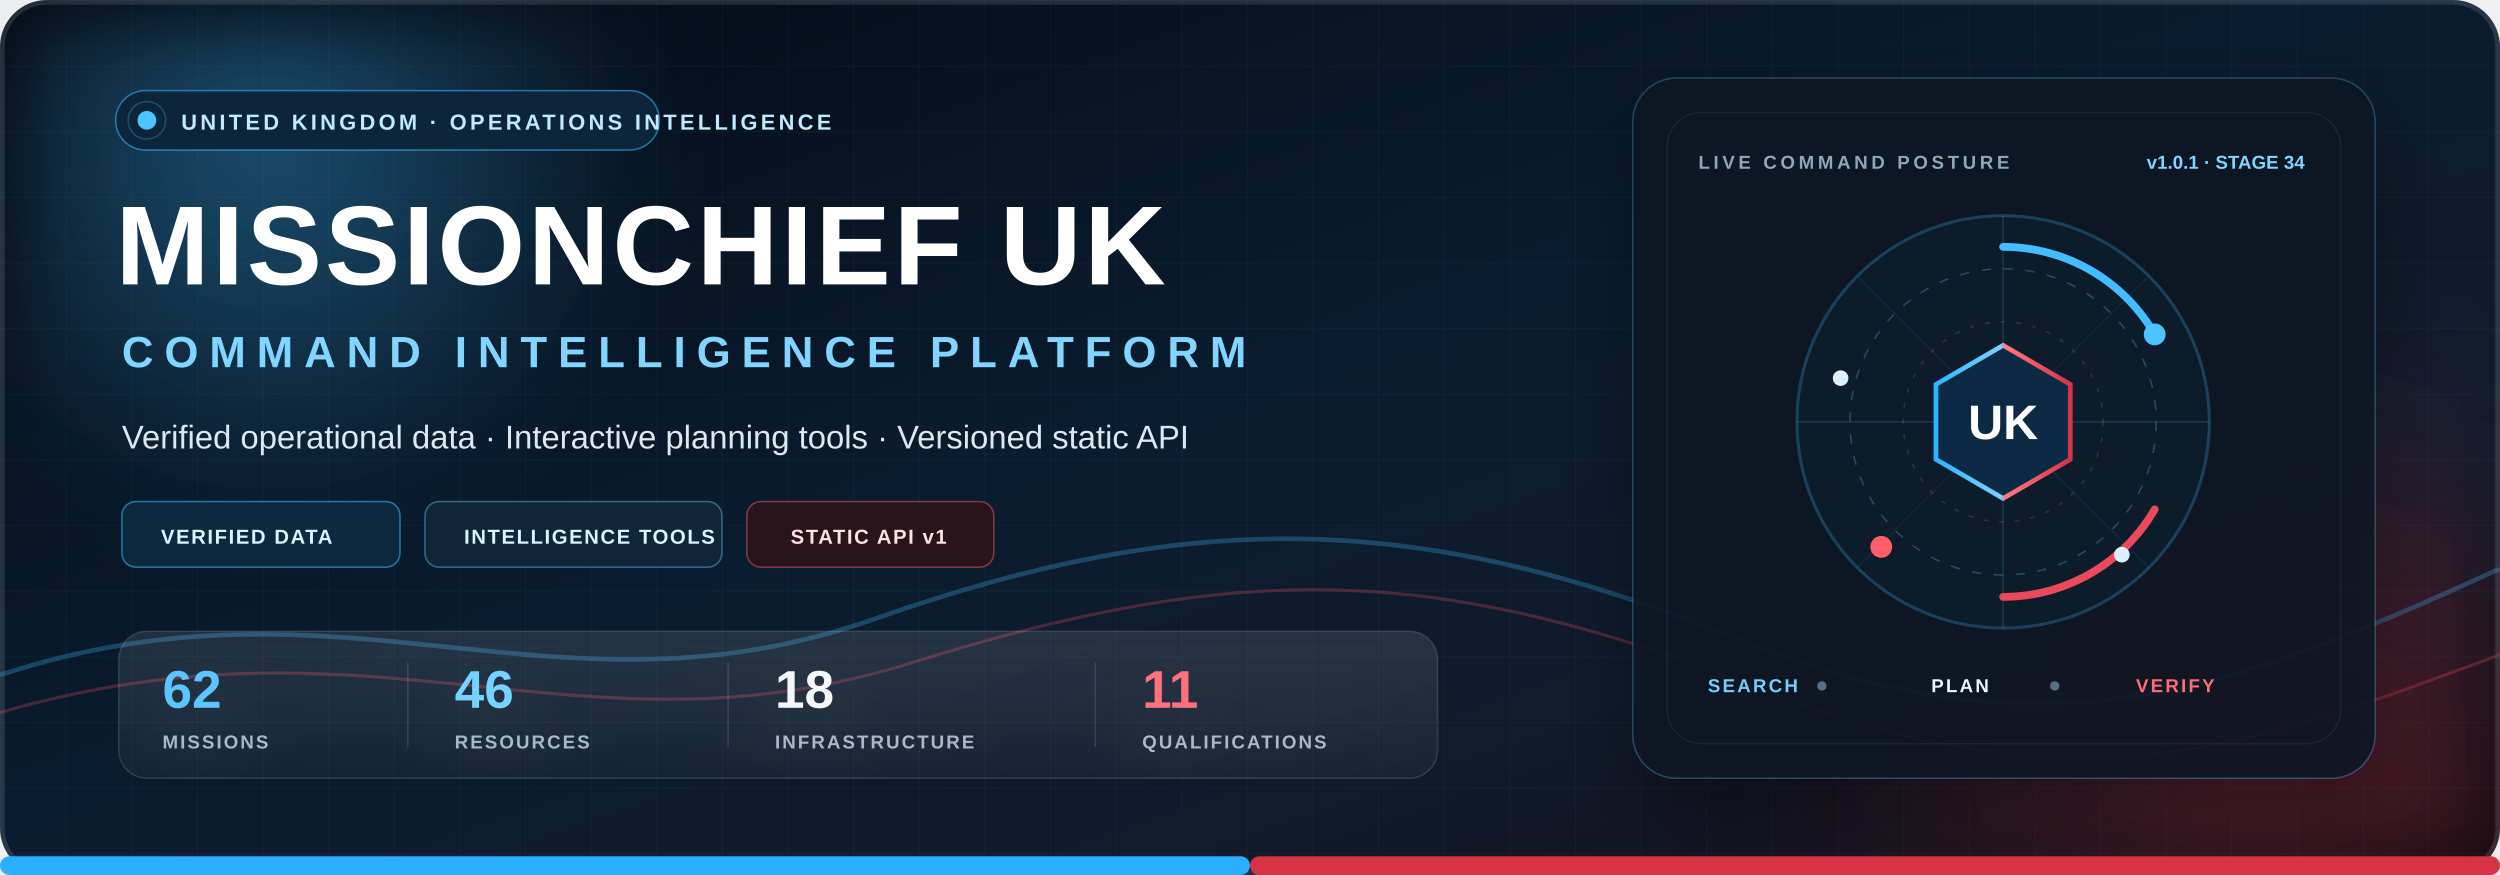
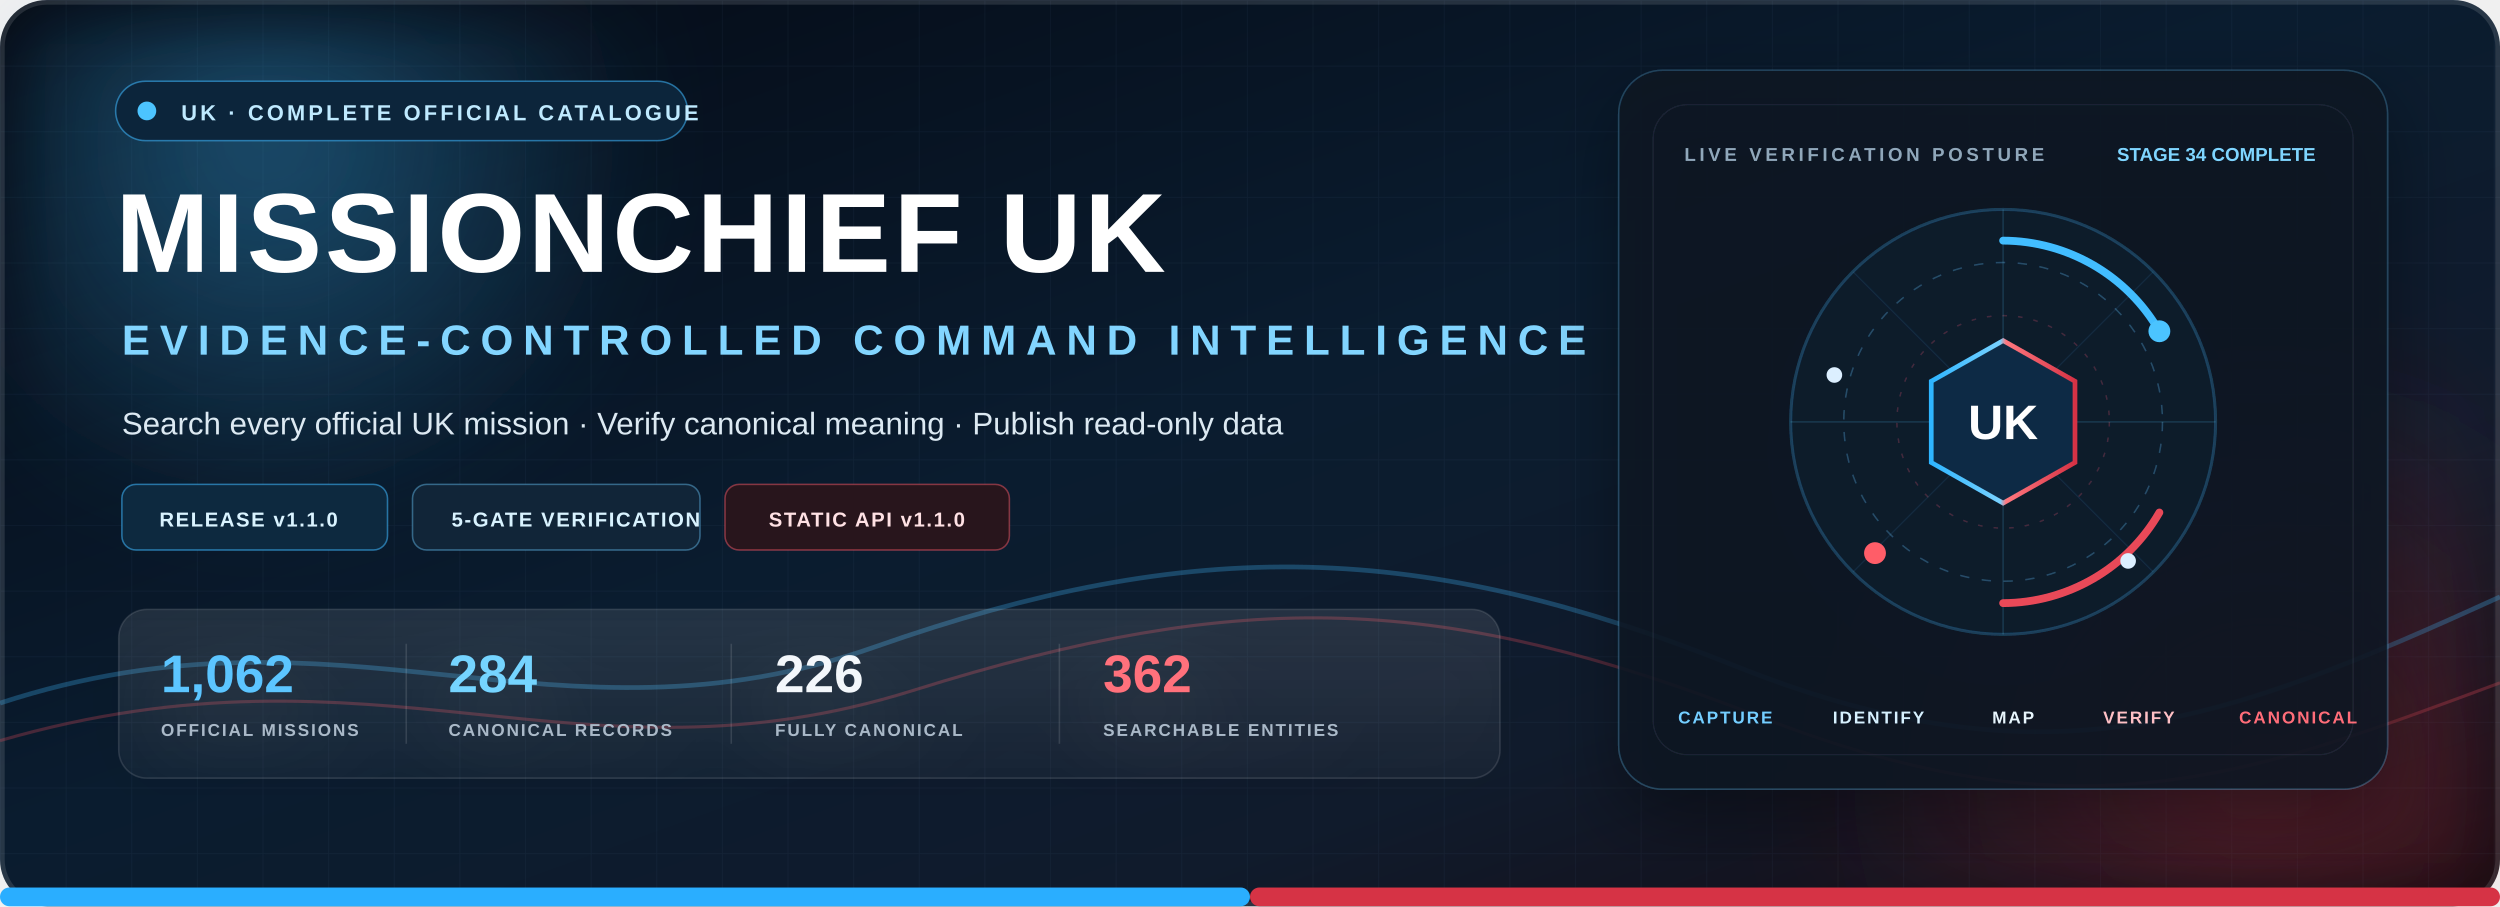
- <svg xmlns="http://www.w3.org/2000/svg" width="1600" height="560" viewBox="0 0 1600 560" role="img" aria-labelledby="title desc">
+ <svg xmlns="http://www.w3.org/2000/svg" width="1600" height="580" viewBox="0 0 1600 580" role="img" aria-labelledby="title desc">
  <defs>
    <linearGradient id="bg" x1="0" y1="0" x2="1" y2="1">
      <stop offset="0" stop-color="#040913" />
      <stop offset="0.46" stop-color="#0a1c2f" />
      <stop offset="0.72" stop-color="#101b2c" />
      <stop offset="1" stop-color="#17090f" />
    </linearGradient>
    <linearGradient id="edge" x1="0" y1="0" x2="1" y2="0">
      <stop offset="0" stop-color="#2eb5ff" />
      <stop offset="0.48" stop-color="#78d2ff" />
      <stop offset="0.52" stop-color="#ff777f" />
      <stop offset="1" stop-color="#d63345" />
    </linearGradient>
    <linearGradient id="glass" x1="0" y1="0" x2="0" y2="1">
      <stop offset="0" stop-color="#ffffff" stop-opacity="0.10" />
      <stop offset="1" stop-color="#ffffff" stop-opacity="0.025" />
    </linearGradient>
    <radialGradient id="blueGlow">
      <stop offset="0" stop-color="#3cbcff" stop-opacity="0.38" />
      <stop offset="1" stop-color="#3cbcff" stop-opacity="0" />
    </radialGradient>
    <radialGradient id="redGlow">
      <stop offset="0" stop-color="#ee4051" stop-opacity="0.30" />
      <stop offset="1" stop-color="#ee4051" stop-opacity="0" />
    </radialGradient>
    <pattern id="grid" width="42" height="42" patternUnits="userSpaceOnUse">
      <path d="M42 0H0V42" fill="none" stroke="#a8dcff" stroke-opacity="0.045" />
    </pattern>
    <filter id="blur">
      <feGaussianBlur stdDeviation="34" />
    </filter>
    <filter id="shadow">
      <feDropShadow dx="0" dy="18" stdDeviation="24" flood-color="#000" flood-opacity="0.42" />
    </filter>
  </defs>
-   <rect width="1600" height="560" rx="30" fill="url(#bg)" />
-   <rect width="1600" height="560" rx="30" fill="url(#grid)" />
+   <rect width="1600" height="580" rx="30" fill="url(#bg)" />
+   <rect width="1600" height="580" rx="30" fill="url(#grid)" />
  <circle cx="170" cy="90" r="250" fill="url(#blueGlow)" filter="url(#blur)" />
-   <circle cx="1450" cy="490" r="300" fill="url(#redGlow)" filter="url(#blur)" />
-   <rect x="1.5" y="1.5" width="1597" height="557" rx="28.5" fill="none" stroke="#ffffff" stroke-opacity="0.12" stroke-width="3" />
+   <circle cx="1450" cy="500" r="300" fill="url(#redGlow)" filter="url(#blur)" />
+   <rect x="1.5" y="1.5" width="1597" height="577" rx="28.5" fill="none" stroke="#ffffff" stroke-opacity="0.12" stroke-width="3" />
  <g opacity="0.28">
-     <path d="M0 432C220 360 355 468 560 396S910 328 1110 408s314 36 490-44" fill="none" stroke="#3fbaff" stroke-width="3" />
-     <path d="M0 456c242-70 370 35 584-32s340-62 543 17 309 39 473-22" fill="none" stroke="#e94a58" stroke-width="2" />
+     <path d="M0 450C220 378 355 486 560 414S910 346 1110 426s314 36 490-44" fill="none" stroke="#3fbaff" stroke-width="3" />
+     <path d="M0 474c242-70 370 35 584-32s340-62 543 17 309 39 473-22" fill="none" stroke="#e94a58" stroke-width="2" />
  </g>
-   <g transform="translate(74 58)">
-     <rect width="348" height="38" rx="19" fill="#0c253b" stroke="#3eb8ff" stroke-opacity="0.55" />
+   <g transform="translate(74 52)">
+     <rect width="366" height="38" rx="19" fill="#0c253b" stroke="#3eb8ff" stroke-opacity="0.55" />
    <circle cx="20" cy="19" r="6" fill="#4cc4ff" />
-     <circle cx="20" cy="19" r="12" fill="none" stroke="#4cc4ff" stroke-opacity="0.26" />
-     <text x="42" y="25" fill="#bfeaff" font-family="Segoe UI,Arial,sans-serif" font-size="14" font-weight="800" letter-spacing="2.1">UNITED KINGDOM · OPERATIONS INTELLIGENCE</text>
+     <text x="42" y="25" fill="#bfeaff" font-family="Segoe UI,Arial,sans-serif" font-size="14" font-weight="800" letter-spacing="2">UK · COMPLETE OFFICIAL CATALOGUE</text>
  </g>
-   <text x="74" y="182" fill="#ffffff" font-family="Segoe UI,Arial,sans-serif" font-size="72" font-weight="900" letter-spacing="2">MISSIONCHIEF UK</text>
-   <text x="78" y="235" fill="#82d5ff" font-family="Segoe UI,Arial,sans-serif" font-size="28" font-weight="750" letter-spacing="7">COMMAND INTELLIGENCE PLATFORM</text>
-   <text x="78" y="287" fill="#dce9f2" font-family="Segoe UI,Arial,sans-serif" font-size="21">Verified operational data · Interactive planning tools · Versioned static API</text>
-   <g transform="translate(78 321)" font-family="Segoe UI,Arial,sans-serif" font-size="13" font-weight="800" letter-spacing="1">
-     <rect width="178" height="42" rx="9" fill="#0d293f" stroke="#3eb8ff" stroke-opacity="0.55" />
-     <text x="25" y="27" fill="#d9f3ff">VERIFIED DATA</text>
-     <rect x="194" width="190" height="42" rx="9" fill="#112538" stroke="#6bcaff" stroke-opacity="0.42" />
-     <text x="219" y="27" fill="#d9f3ff">INTELLIGENCE TOOLS</text>
-     <rect x="400" width="158" height="42" rx="9" fill="#28151c" stroke="#e95360" stroke-opacity="0.52" />
-     <text x="428" y="27" fill="#ffe1e4">STATIC API v1</text>
+   <text x="74" y="174" fill="#ffffff" font-family="Segoe UI,Arial,sans-serif" font-size="72" font-weight="900" letter-spacing="2">MISSIONCHIEF UK</text>
+   <text x="78" y="227" fill="#82d5ff" font-family="Segoe UI,Arial,sans-serif" font-size="27" font-weight="750" letter-spacing="6.3">EVIDENCE-CONTROLLED COMMAND INTELLIGENCE</text>
+   <text x="78" y="278" fill="#dce9f2" font-family="Segoe UI,Arial,sans-serif" font-size="20">Search every official UK mission · Verify canonical meaning · Publish read-only data</text>
+   <g transform="translate(78 310)" font-family="Segoe UI,Arial,sans-serif" font-size="13" font-weight="800" letter-spacing="1">
+     <rect width="170" height="42" rx="9" fill="#0d293f" stroke="#3eb8ff" stroke-opacity="0.55" />
+     <text x="24" y="27" fill="#d9f3ff">RELEASE v1.1.0</text>
+     <rect x="186" width="184" height="42" rx="9" fill="#112538" stroke="#6bcaff" stroke-opacity="0.42" />
+     <text x="211" y="27" fill="#d9f3ff">5-GATE VERIFICATION</text>
+     <rect x="386" width="182" height="42" rx="9" fill="#28151c" stroke="#e95360" stroke-opacity="0.52" />
+     <text x="414" y="27" fill="#ffe1e4">STATIC API v1.1.0</text>
  </g>
-   <g transform="translate(76 404)" filter="url(#shadow)" font-family="Segoe UI,Arial,sans-serif">
-     <rect width="844" height="94" rx="18" fill="url(#glass)" stroke="#ffffff" stroke-opacity="0.12" />
-     <g transform="translate(28 18)">
-       <text x="0" y="31" fill="#5bc5ff" font-size="34" font-weight="900">62</text>
-       <text x="0" y="57" fill="#aab9c8" font-size="12" font-weight="700" letter-spacing="1.3">MISSIONS</text>
+   <g transform="translate(76 390)" filter="url(#shadow)" font-family="Segoe UI,Arial,sans-serif">
+     <rect width="884" height="108" rx="18" fill="url(#glass)" stroke="#ffffff" stroke-opacity="0.12" />
+     <g transform="translate(27 22)">
+       <text x="0" y="31" fill="#5bc5ff" font-size="34" font-weight="900">1,062</text>
+       <text x="0" y="59" fill="#aab9c8" font-size="11" font-weight="700" letter-spacing="1.2">OFFICIAL MISSIONS</text>
    </g>
-     <line x1="185" y1="20" x2="185" y2="74" stroke="#ffffff" stroke-opacity="0.12" />
-     <g transform="translate(215 18)">
-       <text x="0" y="31" fill="#75d4ff" font-size="34" font-weight="900">46</text>
-       <text x="0" y="57" fill="#aab9c8" font-size="12" font-weight="700" letter-spacing="1.3">RESOURCES</text>
+     <line x1="184" y1="22" x2="184" y2="86" stroke="#ffffff" stroke-opacity="0.12" />
+     <g transform="translate(211 22)">
+       <text x="0" y="31" fill="#75d4ff" font-size="34" font-weight="900">284</text>
+       <text x="0" y="59" fill="#aab9c8" font-size="11" font-weight="700" letter-spacing="1.2">CANONICAL RECORDS</text>
    </g>
-     <line x1="390" y1="20" x2="390" y2="74" stroke="#ffffff" stroke-opacity="0.12" />
-     <g transform="translate(420 18)">
-       <text x="0" y="31" fill="#f3f7fb" font-size="34" font-weight="900">18</text>
-       <text x="0" y="57" fill="#aab9c8" font-size="12" font-weight="700" letter-spacing="1.3">INFRASTRUCTURE</text>
+     <line x1="392" y1="22" x2="392" y2="86" stroke="#ffffff" stroke-opacity="0.12" />
+     <g transform="translate(420 22)">
+       <text x="0" y="31" fill="#f3f7fb" font-size="34" font-weight="900">226</text>
+       <text x="0" y="59" fill="#aab9c8" font-size="11" font-weight="700" letter-spacing="1.2">FULLY CANONICAL</text>
    </g>
-     <line x1="625" y1="20" x2="625" y2="74" stroke="#ffffff" stroke-opacity="0.12" />
-     <g transform="translate(655 18)">
-       <text x="0" y="31" fill="#ff717b" font-size="34" font-weight="900">11</text>
-       <text x="0" y="57" fill="#aab9c8" font-size="12" font-weight="700" letter-spacing="1.3">QUALIFICATIONS</text>
+     <line x1="602" y1="22" x2="602" y2="86" stroke="#ffffff" stroke-opacity="0.12" />
+     <g transform="translate(630 22)">
+       <text x="0" y="31" fill="#ff717b" font-size="34" font-weight="900">362</text>
+       <text x="0" y="59" fill="#aab9c8" font-size="11" font-weight="700" letter-spacing="1.2">SEARCHABLE ENTITIES</text>
    </g>
  </g>
-   <g transform="translate(1045 50)" filter="url(#shadow)">
-     <rect width="475" height="448" rx="28" fill="#071421" fill-opacity="0.88" stroke="#73cfff" stroke-opacity="0.24" />
-     <rect x="22" y="22" width="431" height="404" rx="22" fill="none" stroke="#ffffff" stroke-opacity="0.08" />
-     <text x="42" y="58" fill="#90a7ba" font-family="Segoe UI,Arial,sans-serif" font-size="12" font-weight="800" letter-spacing="2.3">LIVE COMMAND POSTURE</text>
-     <text x="430" y="58" text-anchor="end" fill="#7fd5ff" font-family="Segoe UI,Arial,sans-serif" font-size="12" font-weight="800">v1.0.1 · STAGE 34</text>
-     <g transform="translate(237 220)">
-       <circle r="132" fill="#0a1b2c" stroke="#50bfff" stroke-opacity="0.24" stroke-width="2" />
-       <circle r="98" fill="none" stroke="#74ceff" stroke-opacity="0.28" stroke-dasharray="6 8" />
-       <circle r="64" fill="none" stroke="#e85864" stroke-opacity="0.26" stroke-dasharray="3 7" />
-       <path d="M-132 0H132M0-132V132" stroke="#75ceff" stroke-opacity="0.16" />
-       <path d="M-93-93 93 93M93-93-93 93" stroke="#75ceff" stroke-opacity="0.08" />
-       <path d="M0-112A112 112 0 0 1 97-56" fill="none" stroke="#42bdff" stroke-width="5" stroke-linecap="round" />
-       <path d="M97 56A112 112 0 0 1 0 112" fill="none" stroke="#e94a58" stroke-width="5" stroke-linecap="round" />
-       <path d="M0-49 43-24v48L0 49-43 24v-48Z" fill="#102c45" stroke="url(#edge)" stroke-width="3" />
+   <g transform="translate(1036 45)" filter="url(#shadow)">
+     <rect width="492" height="460" rx="28" fill="#071421" fill-opacity="0.88" stroke="#73cfff" stroke-opacity="0.24" />
+     <rect x="22" y="22" width="448" height="416" rx="22" fill="none" stroke="#ffffff" stroke-opacity="0.08" />
+     <text x="42" y="58" fill="#90a7ba" font-family="Segoe UI,Arial,sans-serif" font-size="12" font-weight="800" letter-spacing="2.3">LIVE VERIFICATION POSTURE</text>
+     <text x="446" y="58" text-anchor="end" fill="#7fd5ff" font-family="Segoe UI,Arial,sans-serif" font-size="12" font-weight="800">STAGE 34 COMPLETE</text>
+     <g transform="translate(246 225)">
+       <circle r="136" fill="#0a1b2c" stroke="#50bfff" stroke-opacity="0.24" stroke-width="2" />
+       <circle r="102" fill="none" stroke="#74ceff" stroke-opacity="0.28" stroke-dasharray="6 8" />
+       <circle r="68" fill="none" stroke="#e85864" stroke-opacity="0.26" stroke-dasharray="3 7" />
+       <path d="M-136 0H136M0-136V136" stroke="#75ceff" stroke-opacity="0.16" />
+       <path d="M-96-96 96 96M96-96-96 96" stroke="#75ceff" stroke-opacity="0.08" />
+       <path d="M0-116A116 116 0 0 1 100-58" fill="none" stroke="#42bdff" stroke-width="5" stroke-linecap="round" />
+       <path d="M100 58A116 116 0 0 1 0 116" fill="none" stroke="#e94a58" stroke-width="5" stroke-linecap="round" />
+       <path d="M0-52 46-26v52L0 52-46 26v-52Z" fill="#102c45" stroke="url(#edge)" stroke-width="3" />
      <text x="0" y="11" text-anchor="middle" fill="#fff" font-family="Segoe UI,Arial,sans-serif" font-size="31" font-weight="900">UK</text>
-       <circle cx="97" cy="-56" r="7" fill="#4cc4ff" />
-       <circle cx="-78" cy="80" r="7" fill="#ff5d68" />
-       <circle cx="-104" cy="-28" r="5" fill="#dcefff" />
-       <circle cx="76" cy="85" r="5" fill="#dcefff" />
+       <circle cx="100" cy="-58" r="7" fill="#4cc4ff" />
+       <circle cx="-82" cy="84" r="7" fill="#ff5d68" />
+       <circle cx="-108" cy="-30" r="5" fill="#dcefff" />
+       <circle cx="80" cy="89" r="5" fill="#dcefff" />
    </g>
-     <g font-family="Segoe UI,Arial,sans-serif" font-size="12" font-weight="800" letter-spacing="1.4">
-       <text x="48" y="393" fill="#74ceff">SEARCH</text>
-       <text x="191" y="393" fill="#e8f5fc">PLAN</text>
-       <text x="322" y="393" fill="#ff6d78">VERIFY</text>
-       <circle cx="121" cy="389" r="3" fill="#587084" />
-       <circle cx="270" cy="389" r="3" fill="#587084" />
+     <g font-family="Segoe UI,Arial,sans-serif" font-size="11" font-weight="800" letter-spacing="1.2">
+       <text x="38" y="418" fill="#74ceff">CAPTURE</text>
+       <text x="137" y="418" fill="#d7f1ff">IDENTIFY</text>
+       <text x="239" y="418" fill="#e8f5fc">MAP</text>
+       <text x="310" y="418" fill="#ffc0c5">VERIFY</text>
+       <text x="397" y="418" fill="#ff6d78">CANONICAL</text>
    </g>
  </g>
-   <rect x="0" y="548" width="800" height="12" rx="6" fill="#2aaeff" />
-   <rect x="800" y="548" width="800" height="12" rx="6" fill="#d63345" />
+   <rect x="0" y="568" width="800" height="12" rx="6" fill="#2aaeff" />
+   <rect x="800" y="568" width="800" height="12" rx="6" fill="#d63345" />
</svg>
